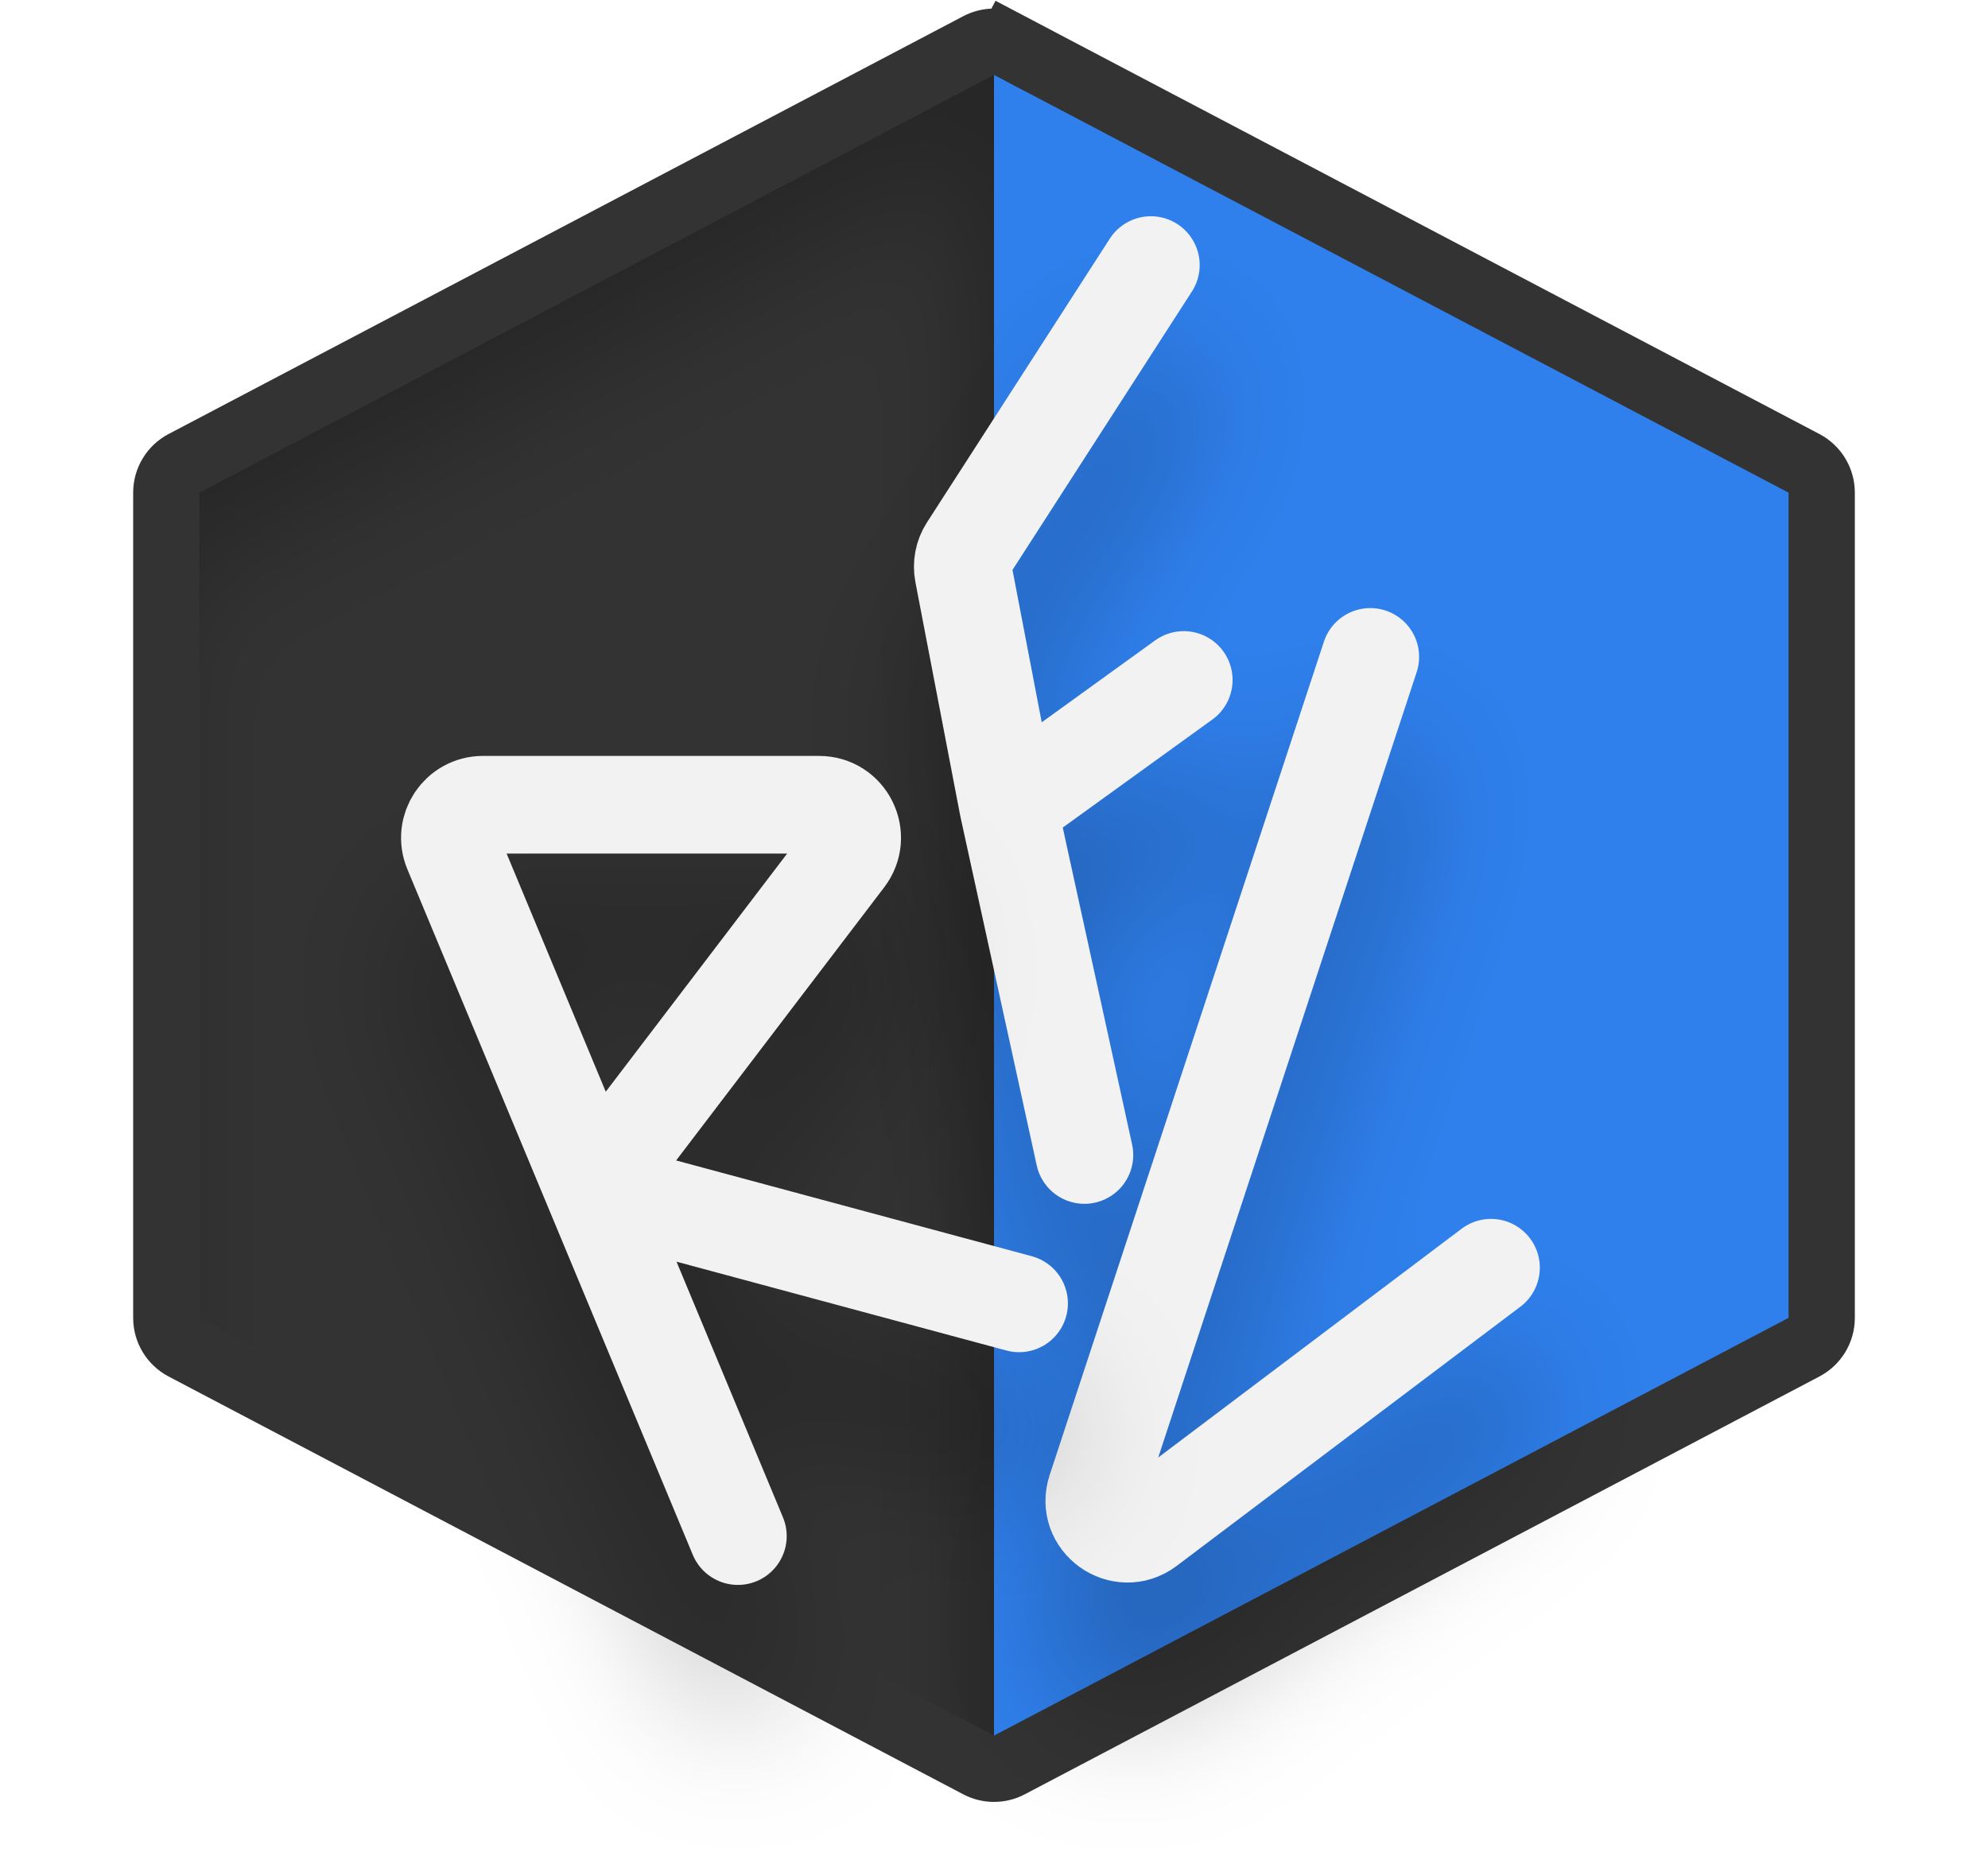
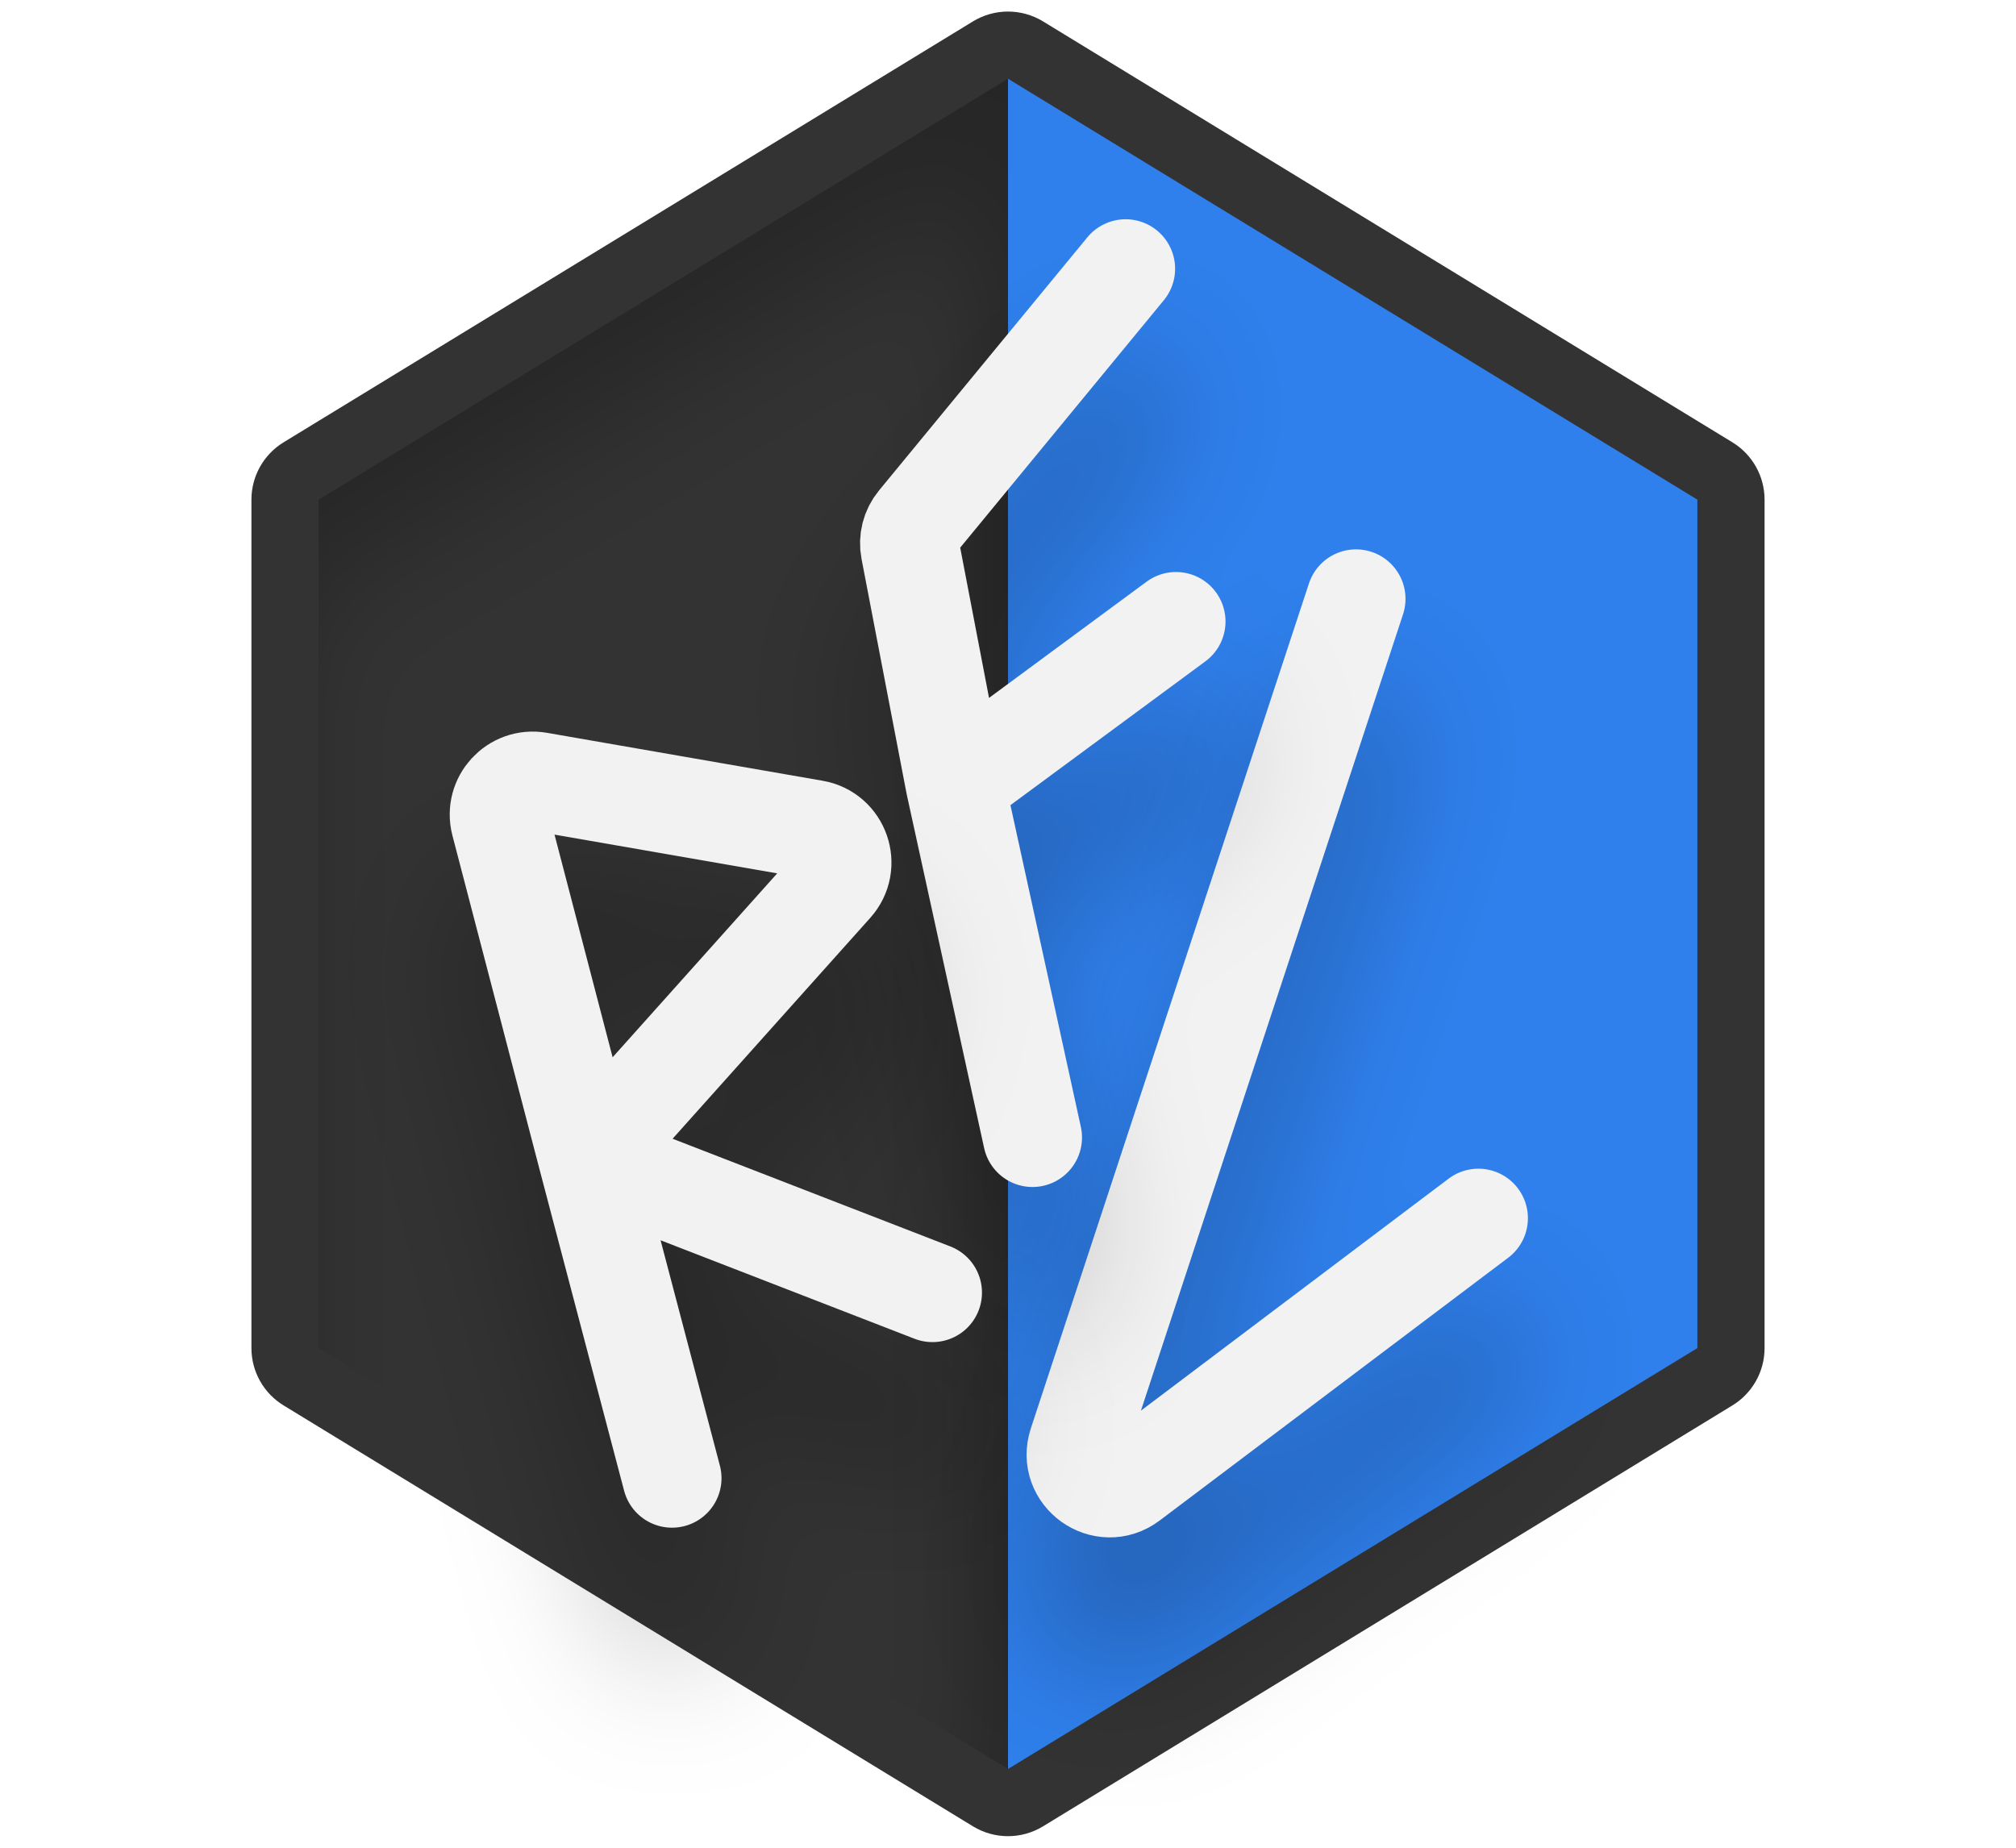
- <svg xmlns="http://www.w3.org/2000/svg" width="60" height="56" viewBox="0 0 60 56" fill="none">
+ <svg xmlns="http://www.w3.org/2000/svg" width="60" height="55" viewBox="0 0 60 55" fill="none">
  <g filter="url(#filter0_i)">
-     <path d="M30 53.295V1.372C30 0.997 29.602 0.755 29.269 0.929L4.555 13.801C4.389 13.887 4.286 14.058 4.286 14.244V40.423C4.286 40.61 4.389 40.781 4.555 40.867L29.269 53.739C29.602 53.912 30 53.67 30 53.295Z" fill="#333333" />
+     <path d="M30 53.115V1.885C30 1.496 29.575 1.256 29.242 1.456L8.242 14.104C8.092 14.195 8 14.357 8 14.533V40.468C8 40.643 8.092 40.805 8.242 40.896L29.242 53.544C29.575 53.744 30 53.504 30 53.115Z" fill="#333333" />
  </g>
-   <path d="M30 1.372L30 53.295C30 53.67 30.398 53.912 30.731 53.739L55.445 40.867C55.611 40.781 55.714 40.61 55.714 40.423L55.714 14.244C55.714 14.058 55.611 13.887 55.445 13.801L30.731 0.929C30.398 0.755 30 0.997 30 1.372Z" fill="#2F80ED" />
-   <path d="M29.535 1.375C29.826 1.221 30.174 1.221 30.465 1.375L30.931 0.489L30.465 1.375L54.446 13.984C54.775 14.156 54.981 14.497 54.981 14.869V39.774C54.981 40.146 54.775 40.486 54.446 40.659L30.465 53.268C30.174 53.422 29.826 53.422 29.535 53.268L5.554 40.659C5.225 40.486 5.019 40.146 5.019 39.774V14.869C5.019 14.497 5.225 14.156 5.554 13.984L29.535 1.375Z" stroke="#333333" stroke-width="2" />
+   <path d="M30 1.885L30 53.115C30 53.504 30.425 53.744 30.758 53.544L51.758 40.896C51.908 40.805 52 40.643 52 40.468L52 14.533C52 14.357 51.908 14.195 51.758 14.104L30.758 1.456C30.425 1.256 30 1.496 30 1.885Z" fill="#2F80ED" />
+   <path d="M29.479 1.49C29.799 1.295 30.201 1.295 30.521 1.49L51.038 14.019C51.335 14.2 51.517 14.524 51.517 14.872V40.128C51.517 40.476 51.335 40.8 51.038 40.981L30.521 53.51C30.201 53.705 29.799 53.705 29.479 53.51L8.962 40.981C8.665 40.8 8.483 40.476 8.483 40.128V14.872C8.483 14.524 8.665 14.2 8.962 14.019L29.479 1.49Z" stroke="#333333" stroke-width="2" />
  <g filter="url(#filter1_d)">
-     <path d="M32.729 34.859L30.429 24.348M34.734 8L29.216 16.564C29.077 16.779 29.027 17.04 29.075 17.291L30.429 24.348M30.429 24.348L35.727 20.522M41.357 19.826L36.721 33.913L33.08 44.977C32.774 45.904 33.846 46.671 34.626 46.084L45 38.261" stroke="#F2F2F2" stroke-width="2.947" stroke-linecap="round" stroke-linejoin="round" />
+     <path d="M40.357 17.826L35.721 31.913L32.08 42.977C31.774 43.904 32.846 44.671 33.626 44.084L44 36.261" stroke="#F2F2F2" stroke-width="2.947" stroke-linecap="round" stroke-linejoin="round" />
  </g>
  <g filter="url(#filter2_d)">
-     <path d="M22.27 46.361L17.905 35.876M17.905 35.876L13.655 25.668C13.382 25.012 13.865 24.288 14.576 24.288L24.722 24.288C25.547 24.288 26.014 25.232 25.514 25.887L17.905 35.876ZM17.905 35.876L30.757 39.337" stroke="#F2F2F2" stroke-width="2.947" stroke-linecap="round" stroke-linejoin="round" />
+     <path d="M30.729 33.859L28.429 23.348M33.5 8L27.297 15.538C27.109 15.767 27.032 16.068 27.088 16.359L28.429 23.348M28.429 23.348L35 18.5" stroke="#F2F2F2" stroke-width="2.947" stroke-linecap="round" stroke-linejoin="round" />
+   </g>
+   <g filter="url(#filter3_d)">
+     <path d="M20 44L17.5 34.5M17.5 34.5L14.891 24.499C14.708 23.797 15.312 23.141 16.027 23.265L24.232 24.692C25.002 24.826 25.325 25.755 24.803 26.338L17.5 34.5ZM17.5 34.5L27.752 38.476" stroke="#F2F2F2" stroke-width="2.947" stroke-linecap="round" stroke-linejoin="round" />
  </g>
  <defs>
-     <filter id="filter0_i" x="4.286" y="0.871" width="25.714" height="56.924" filterUnits="userSpaceOnUse" color-interpolation-filters="sRGB">
+     <filter id="filter0_i" x="8" y="1.384" width="22" height="56.232" filterUnits="userSpaceOnUse" color-interpolation-filters="sRGB">
      <feFlood flood-opacity="0" result="BackgroundImageFix" />
      <feBlend mode="normal" in="SourceGraphic" in2="BackgroundImageFix" result="shape" />
      <feColorMatrix in="SourceAlpha" type="matrix" values="0 0 0 0 0 0 0 0 0 0 0 0 0 0 0 0 0 0 127 0" result="hardAlpha" />
      <feOffset dy="4" />
      <feGaussianBlur stdDeviation="2" />
      <feComposite in2="hardAlpha" operator="arithmetic" k2="-1" k3="1" />
      <feColorMatrix type="matrix" values="0 0 0 0 0 0 0 0 0 0 0 0 0 0 0 0 0 0 0.25 0" />
      <feBlend mode="normal" in2="shape" result="effect1_innerShadow" />
    </filter>
-     <filter id="filter1_d" x="23.584" y="6.526" width="26.89" height="49.244" filterUnits="userSpaceOnUse" color-interpolation-filters="sRGB">
+     <filter id="filter1_d" x="26.548" y="16.352" width="22.926" height="37.418" filterUnits="userSpaceOnUse" color-interpolation-filters="sRGB">
      <feFlood flood-opacity="0" result="BackgroundImageFix" />
      <feColorMatrix in="SourceAlpha" type="matrix" values="0 0 0 0 0 0 0 0 0 0 0 0 0 0 0 0 0 0 127 0" />
      <feOffset dy="4" />
      <feGaussianBlur stdDeviation="2" />
      <feColorMatrix type="matrix" values="0 0 0 0 0 0 0 0 0 0 0 0 0 0 0 0 0 0 0.25 0" />
      <feBlend mode="normal" in2="BackgroundImageFix" result="effect1_dropShadow" />
      <feBlend mode="normal" in="SourceGraphic" in2="effect1_dropShadow" result="shape" />
    </filter>
-     <filter id="filter2_d" x="8.103" y="22.815" width="28.129" height="33.02" filterUnits="userSpaceOnUse" color-interpolation-filters="sRGB">
+     <filter id="filter2_d" x="21.597" y="6.526" width="18.877" height="36.806" filterUnits="userSpaceOnUse" color-interpolation-filters="sRGB">
+       <feFlood flood-opacity="0" result="BackgroundImageFix" />
+       <feColorMatrix in="SourceAlpha" type="matrix" values="0 0 0 0 0 0 0 0 0 0 0 0 0 0 0 0 0 0 127 0" />
+       <feOffset dy="4" />
+       <feGaussianBlur stdDeviation="2" />
+       <feColorMatrix type="matrix" values="0 0 0 0 0 0 0 0 0 0 0 0 0 0 0 0 0 0 0.25 0" />
+       <feBlend mode="normal" in2="BackgroundImageFix" result="effect1_dropShadow" />
+       <feBlend mode="normal" in="SourceGraphic" in2="effect1_dropShadow" result="shape" />
+     </filter>
+     <filter id="filter3_d" x="9.383" y="21.776" width="23.843" height="31.698" filterUnits="userSpaceOnUse" color-interpolation-filters="sRGB">
      <feFlood flood-opacity="0" result="BackgroundImageFix" />
      <feColorMatrix in="SourceAlpha" type="matrix" values="0 0 0 0 0 0 0 0 0 0 0 0 0 0 0 0 0 0 127 0" />
      <feOffset dy="4" />
      <feGaussianBlur stdDeviation="2" />
      <feColorMatrix type="matrix" values="0 0 0 0 0 0 0 0 0 0 0 0 0 0 0 0 0 0 0.25 0" />
      <feBlend mode="normal" in2="BackgroundImageFix" result="effect1_dropShadow" />
      <feBlend mode="normal" in="SourceGraphic" in2="effect1_dropShadow" result="shape" />
    </filter>
  </defs>
</svg>
